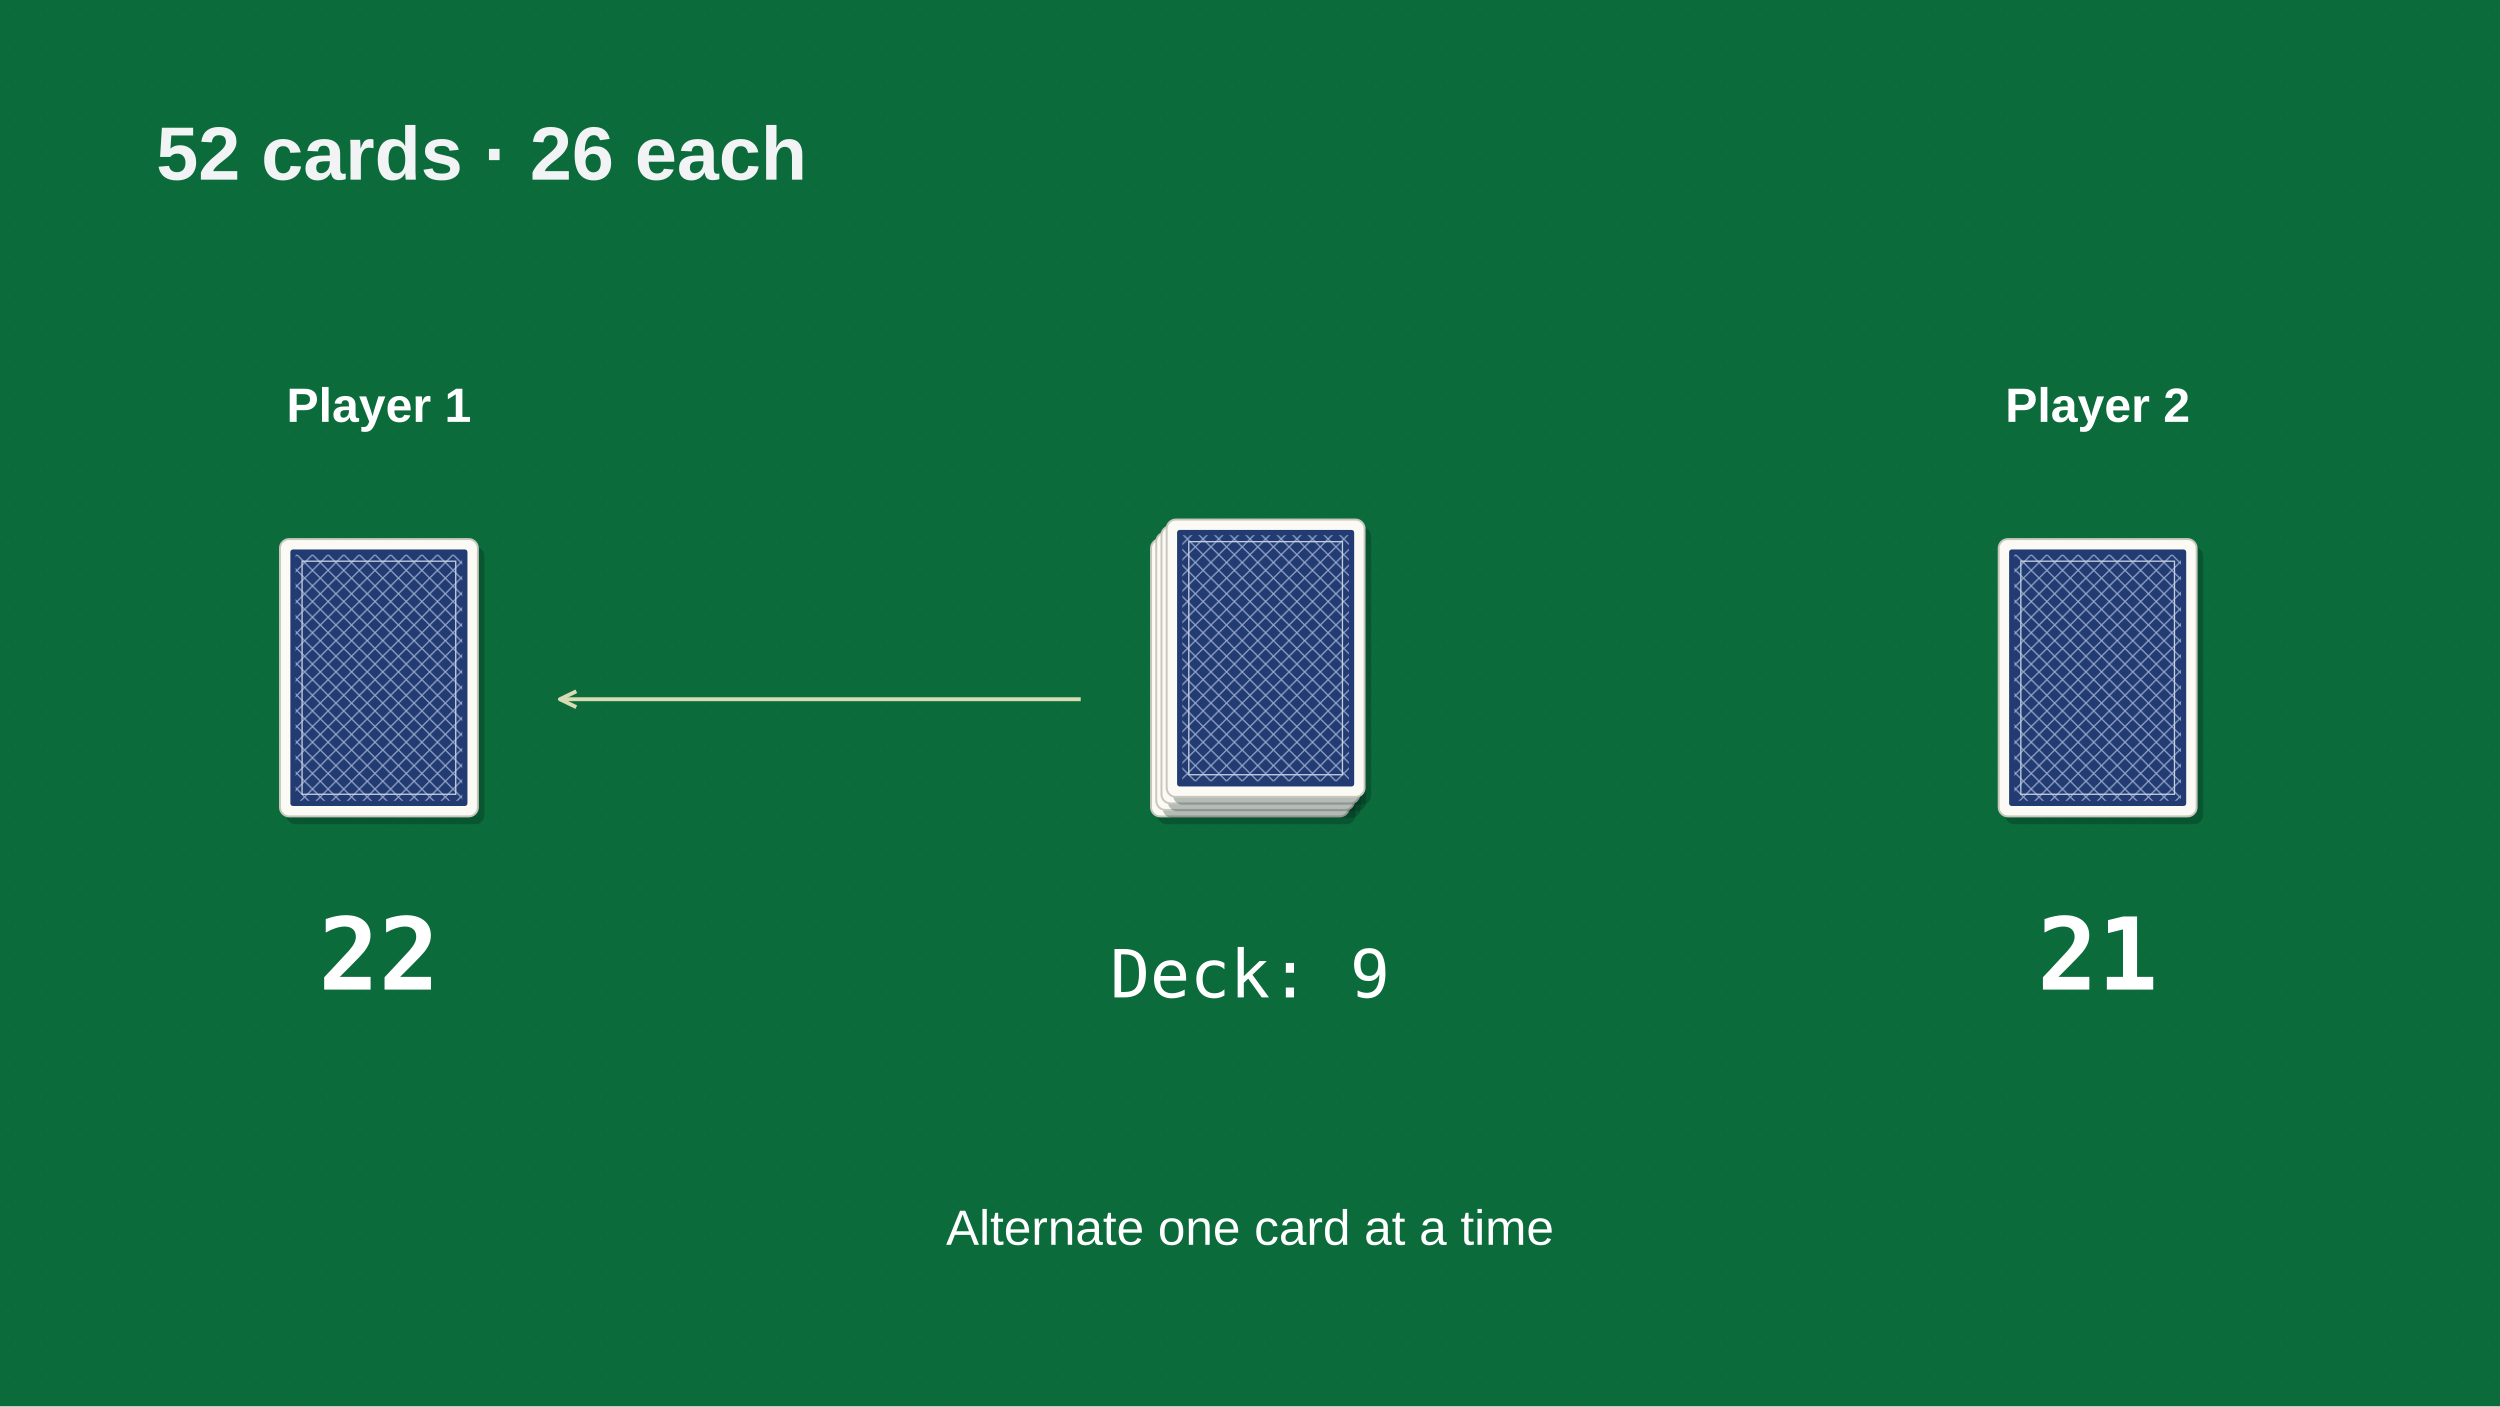
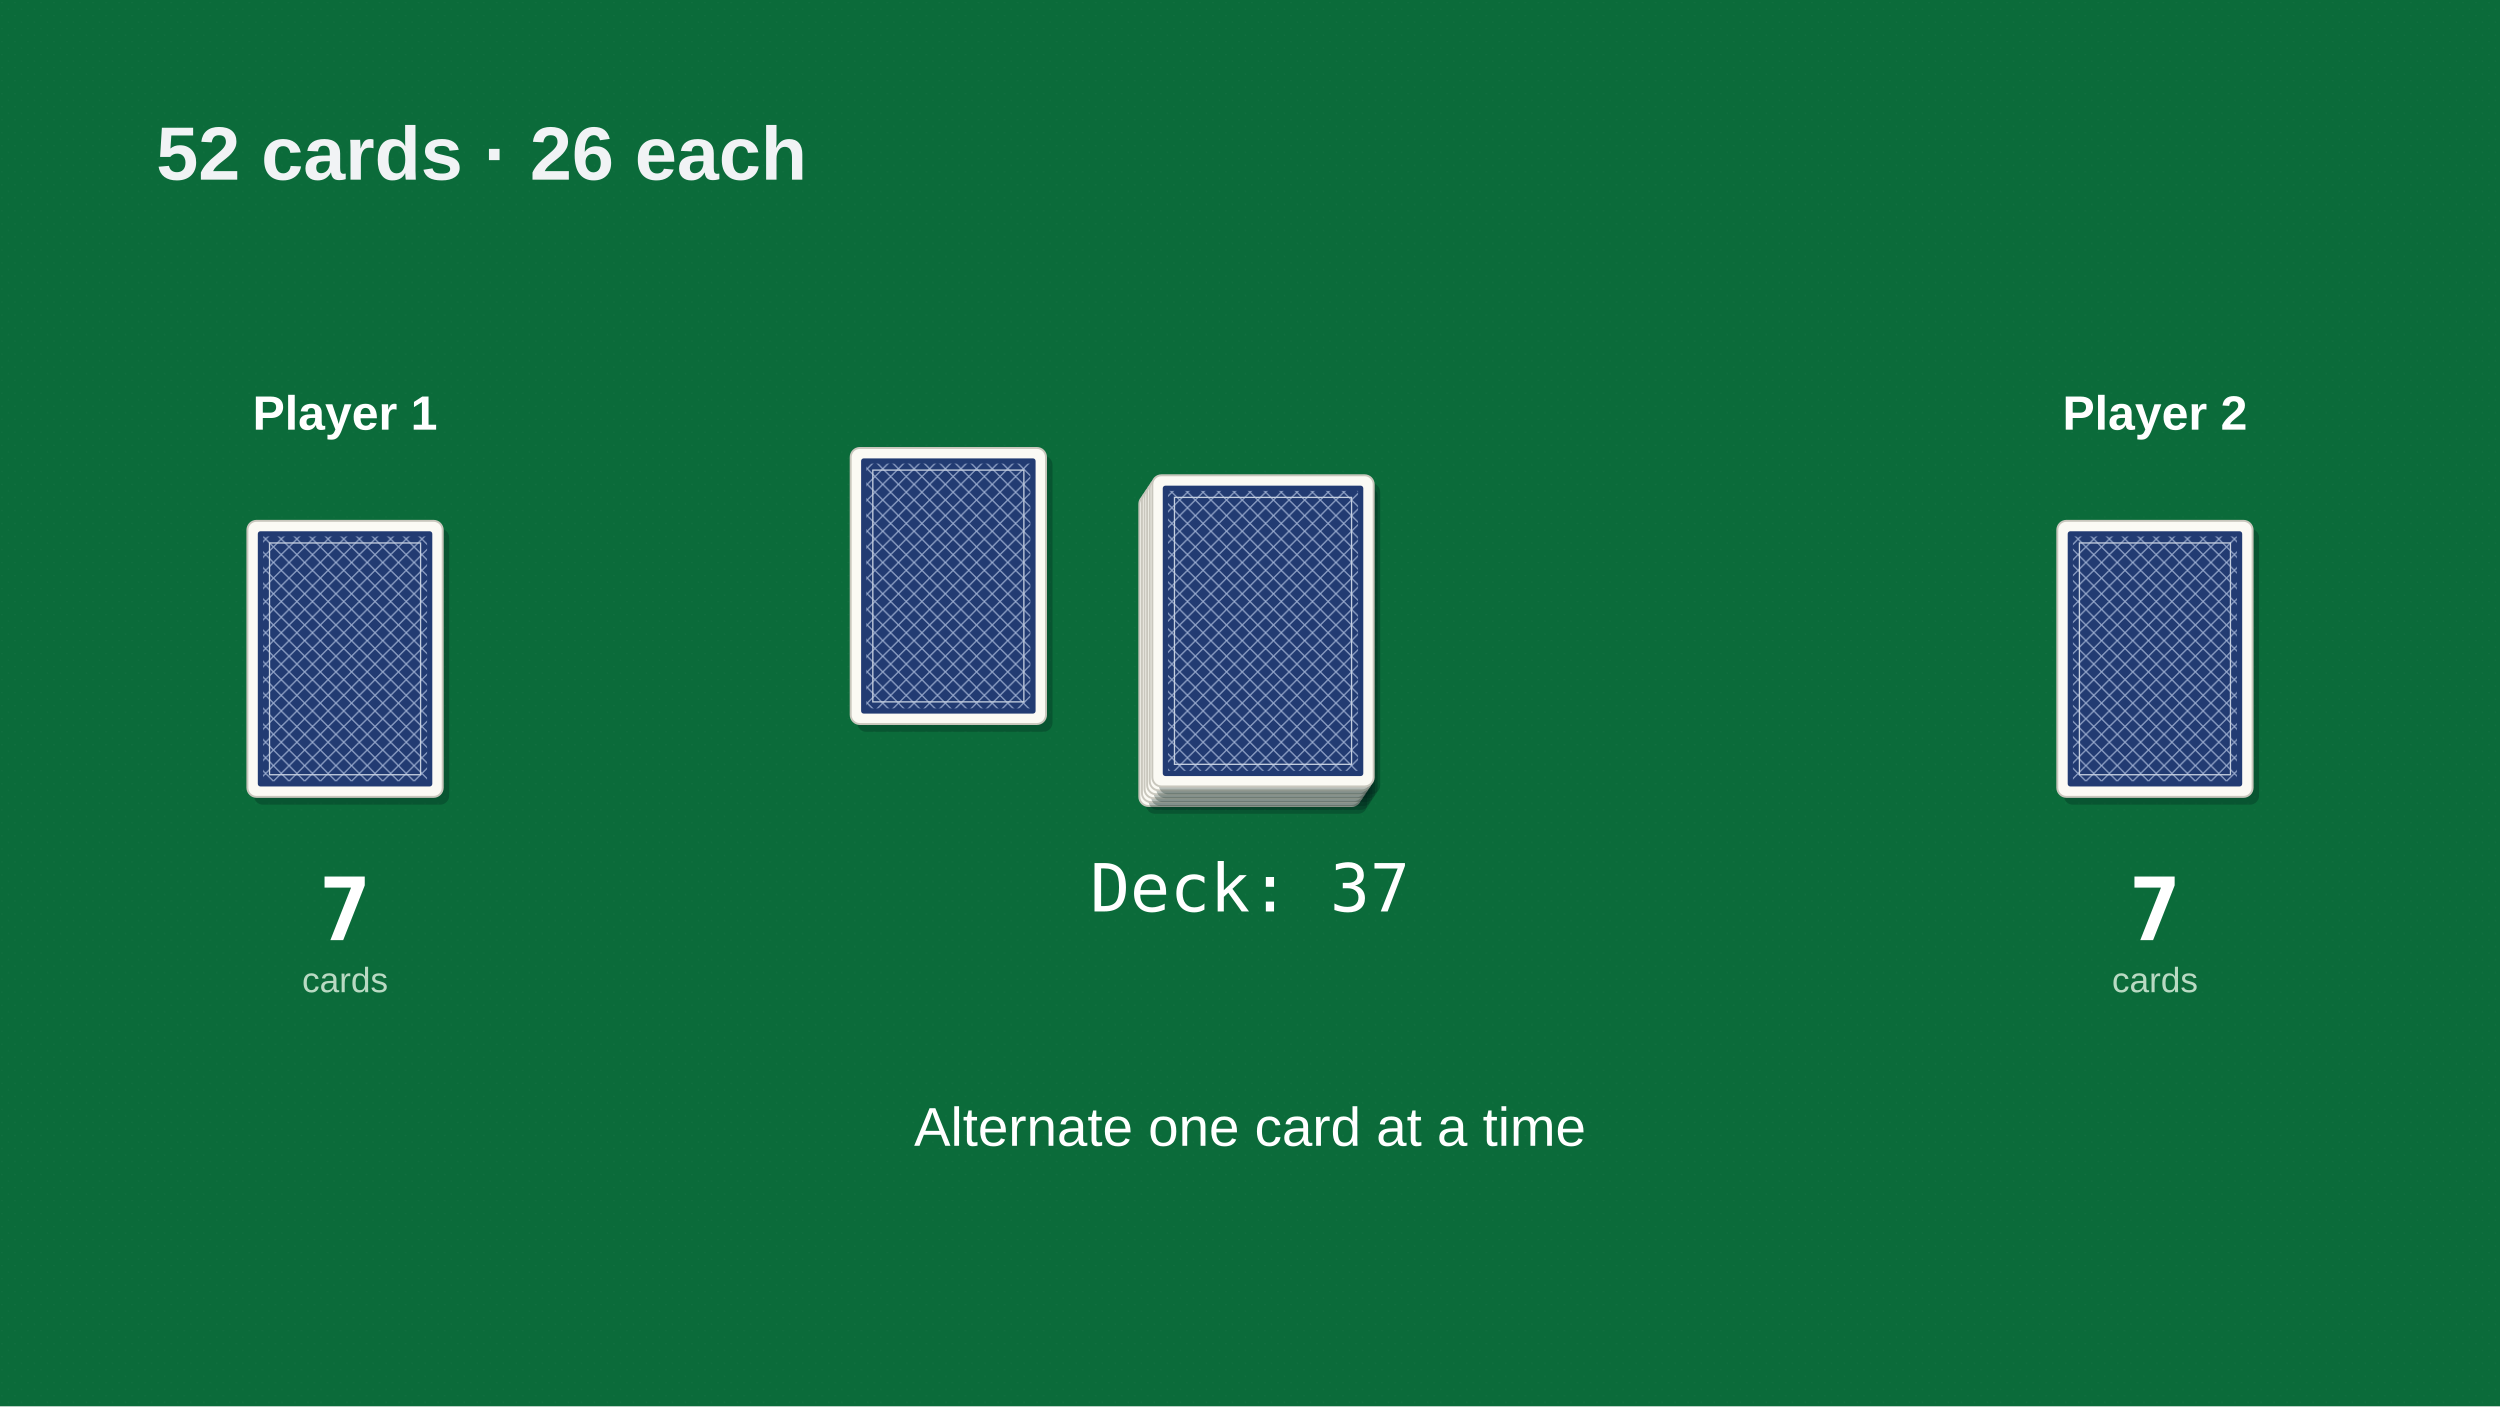
<svg xmlns="http://www.w3.org/2000/svg" width="1920" height="1080" viewBox="0 0 1920 1080" role="img">
  <defs>
    <pattern id="back" width="12" height="12" patternUnits="userSpaceOnUse">
      <path d="M0 6L6 0L12 6L6 12Z" fill="none" stroke="#8fa1c5" stroke-width="1" />
    </pattern>
    <pattern id="felt" width="10" height="10" patternUnits="userSpaceOnUse">
      <path d="M1 2h1M6 7h1" stroke="#ffffff" stroke-opacity=".035" />
    </pattern>
  </defs>
  <rect x="0.00" y="0.00" width="1920.00" height="1080.00" rx="0" fill="#0b6b3a" />
  <rect x="0.00" y="0.00" width="1920.00" height="1080.00" rx="0" fill="url(#felt)" />
  <text x="120.00" y="138.00" font-family="Liberation Sans" font-size="58" font-weight="700" fill="#f1f3f5" text-anchor="start" opacity="1" xml:space="preserve">52 cards · 26 each</text>
-   <text x="291.00" y="324.00" font-family="Liberation Sans" font-size="37" font-weight="700" fill="#fff" text-anchor="middle" opacity="1" xml:space="preserve">Player 1</text>
+   <text x="265.00" y="330.00" font-family="Liberation Sans" font-size="37" font-weight="700" fill="#ffffff" text-anchor="middle" opacity="1" xml:space="preserve">Player 1</text>
  <g opacity="1">
-     <rect x="220.00" y="420.00" width="152.00" height="213.00" rx="7" fill="#001e18" opacity="0.28" />
-     <rect x="215.00" y="414.00" width="152.00" height="213.00" rx="7" fill="#fbfaf4" stroke="#c9c7bd" stroke-width="1.5" />
-     <rect x="223.00" y="422.00" width="136.00" height="197.00" rx="2" fill="#223b72" />
-     <rect x="227.00" y="426.00" width="128.00" height="189.00" rx="0" fill="url(#back)" />
-     <rect x="232.00" y="431.00" width="118.00" height="179.00" rx="0" fill="none" stroke="#c5cfdf" stroke-width="1" />
+     <rect x="195.00" y="406.00" width="150.00" height="212.00" rx="7" fill="#001e18" opacity="0.28" />
+     <rect x="190.00" y="400.00" width="150.00" height="212.00" rx="7" fill="#fbfaf4" stroke="#c9c7bd" stroke-width="1.5" />
+     <rect x="198.00" y="408.00" width="134.00" height="196.00" rx="2" fill="#223b72" />
+     <rect x="202.00" y="412.00" width="126.00" height="188.00" rx="0" fill="url(#back)" />
+     <rect x="207.00" y="417.00" width="116.00" height="178.00" rx="0" fill="none" stroke="#c5cfdf" stroke-width="1" />
  </g>
-   <text x="291.00" y="760.00" font-family="DejaVu Sans Mono" font-size="77" font-weight="700" fill="#fff" text-anchor="middle" opacity="1" xml:space="preserve">22</text>
-   <text x="1611.00" y="324.00" font-family="Liberation Sans" font-size="37" font-weight="700" fill="#fff" text-anchor="middle" opacity="1" xml:space="preserve">Player 2</text>
+   <text x="265.00" y="722.00" font-family="DejaVu Sans Mono" font-size="67" font-weight="700" fill="#ffffff" text-anchor="middle" opacity="1" xml:space="preserve">7</text>
+   <text x="265.00" y="762.00" font-family="Liberation Sans" font-size="27" font-weight="400" fill="#b9dac3" text-anchor="middle" opacity="1" xml:space="preserve">cards</text>
+   <text x="1655.00" y="330.00" font-family="Liberation Sans" font-size="37" font-weight="700" fill="#ffffff" text-anchor="middle" opacity="1" xml:space="preserve">Player 2</text>
  <g opacity="1">
-     <rect x="1540.00" y="420.00" width="152.00" height="213.00" rx="7" fill="#001e18" opacity="0.28" />
-     <rect x="1535.00" y="414.00" width="152.00" height="213.00" rx="7" fill="#fbfaf4" stroke="#c9c7bd" stroke-width="1.5" />
-     <rect x="1543.00" y="422.00" width="136.00" height="197.00" rx="2" fill="#223b72" />
-     <rect x="1547.00" y="426.00" width="128.00" height="189.00" rx="0" fill="url(#back)" />
-     <rect x="1552.00" y="431.00" width="118.00" height="179.00" rx="0" fill="none" stroke="#c5cfdf" stroke-width="1" />
+     <rect x="1585.00" y="406.00" width="150.00" height="212.00" rx="7" fill="#001e18" opacity="0.28" />
+     <rect x="1580.00" y="400.00" width="150.00" height="212.00" rx="7" fill="#fbfaf4" stroke="#c9c7bd" stroke-width="1.5" />
+     <rect x="1588.00" y="408.00" width="134.00" height="196.00" rx="2" fill="#223b72" />
+     <rect x="1592.00" y="412.00" width="126.00" height="188.00" rx="0" fill="url(#back)" />
+     <rect x="1597.00" y="417.00" width="116.00" height="178.00" rx="0" fill="none" stroke="#c5cfdf" stroke-width="1" />
  </g>
-   <text x="1611.00" y="760.00" font-family="DejaVu Sans Mono" font-size="77" font-weight="700" fill="#fff" text-anchor="middle" opacity="1" xml:space="preserve">21</text>
+   <text x="1655.00" y="722.00" font-family="DejaVu Sans Mono" font-size="67" font-weight="700" fill="#ffffff" text-anchor="middle" opacity="1" xml:space="preserve">7</text>
+   <text x="1655.00" y="762.00" font-family="Liberation Sans" font-size="27" font-weight="400" fill="#b9dac3" text-anchor="middle" opacity="1" xml:space="preserve">cards</text>
  <g opacity="1">
-     <rect x="889.00" y="420.00" width="152.00" height="213.00" rx="7" fill="#001e18" opacity="0.28" />
-     <rect x="884.00" y="414.00" width="152.00" height="213.00" rx="7" fill="#fbfaf4" stroke="#c9c7bd" stroke-width="1.5" />
-     <rect x="892.00" y="422.00" width="136.00" height="197.00" rx="2" fill="#223b72" />
-     <rect x="896.00" y="426.00" width="128.00" height="189.00" rx="0" fill="url(#back)" />
-     <rect x="901.00" y="431.00" width="118.00" height="179.00" rx="0" fill="none" stroke="#c5cfdf" stroke-width="1" />
+     <rect x="880.00" y="386.00" width="170.00" height="239.00" rx="7" fill="#001e18" opacity="0.28" />
+     <rect x="875.00" y="380.00" width="170.00" height="239.00" rx="7" fill="#fbfaf4" stroke="#c9c7bd" stroke-width="1.5" />
+     <rect x="883.00" y="388.00" width="154.00" height="223.00" rx="2" fill="#223b72" />
+     <rect x="887.00" y="392.00" width="146.00" height="215.00" rx="0" fill="url(#back)" />
+     <rect x="892.00" y="397.00" width="136.00" height="205.00" rx="0" fill="none" stroke="#c5cfdf" stroke-width="1" />
  </g>
  <g opacity="1">
-     <rect x="893.00" y="415.00" width="152.00" height="213.00" rx="7" fill="#001e18" opacity="0.28" />
-     <rect x="888.00" y="409.00" width="152.00" height="213.00" rx="7" fill="#fbfaf4" stroke="#c9c7bd" stroke-width="1.5" />
-     <rect x="896.00" y="417.00" width="136.00" height="197.00" rx="2" fill="#223b72" />
-     <rect x="900.00" y="421.00" width="128.00" height="189.00" rx="0" fill="url(#back)" />
-     <rect x="905.00" y="426.00" width="118.00" height="179.00" rx="0" fill="none" stroke="#c5cfdf" stroke-width="1" />
+     <rect x="882.00" y="383.00" width="170.00" height="239.00" rx="7" fill="#001e18" opacity="0.28" />
+     <rect x="877.00" y="377.00" width="170.00" height="239.00" rx="7" fill="#fbfaf4" stroke="#c9c7bd" stroke-width="1.5" />
+     <rect x="885.00" y="385.00" width="154.00" height="223.00" rx="2" fill="#223b72" />
+     <rect x="889.00" y="389.00" width="146.00" height="215.00" rx="0" fill="url(#back)" />
+     <rect x="894.00" y="394.00" width="136.00" height="205.00" rx="0" fill="none" stroke="#c5cfdf" stroke-width="1" />
  </g>
  <g opacity="1">
-     <rect x="897.00" y="410.00" width="152.00" height="213.00" rx="7" fill="#001e18" opacity="0.28" />
-     <rect x="892.00" y="404.00" width="152.00" height="213.00" rx="7" fill="#fbfaf4" stroke="#c9c7bd" stroke-width="1.5" />
-     <rect x="900.00" y="412.00" width="136.00" height="197.00" rx="2" fill="#223b72" />
-     <rect x="904.00" y="416.00" width="128.00" height="189.00" rx="0" fill="url(#back)" />
-     <rect x="909.00" y="421.00" width="118.00" height="179.00" rx="0" fill="none" stroke="#c5cfdf" stroke-width="1" />
+     <rect x="884.00" y="380.00" width="170.00" height="239.00" rx="7" fill="#001e18" opacity="0.28" />
+     <rect x="879.00" y="374.00" width="170.00" height="239.00" rx="7" fill="#fbfaf4" stroke="#c9c7bd" stroke-width="1.5" />
+     <rect x="887.00" y="382.00" width="154.00" height="223.00" rx="2" fill="#223b72" />
+     <rect x="891.00" y="386.00" width="146.00" height="215.00" rx="0" fill="url(#back)" />
+     <rect x="896.00" y="391.00" width="136.00" height="205.00" rx="0" fill="none" stroke="#c5cfdf" stroke-width="1" />
  </g>
  <g opacity="1">
-     <rect x="901.00" y="405.00" width="152.00" height="213.00" rx="7" fill="#001e18" opacity="0.28" />
-     <rect x="896.00" y="399.00" width="152.00" height="213.00" rx="7" fill="#fbfaf4" stroke="#c9c7bd" stroke-width="1.5" />
-     <rect x="904.00" y="407.00" width="136.00" height="197.00" rx="2" fill="#223b72" />
-     <rect x="908.00" y="411.00" width="128.00" height="189.00" rx="0" fill="url(#back)" />
-     <rect x="913.00" y="416.00" width="118.00" height="179.00" rx="0" fill="none" stroke="#c5cfdf" stroke-width="1" />
+     <rect x="886.00" y="377.00" width="170.00" height="239.00" rx="7" fill="#001e18" opacity="0.28" />
+     <rect x="881.00" y="371.00" width="170.00" height="239.00" rx="7" fill="#fbfaf4" stroke="#c9c7bd" stroke-width="1.5" />
+     <rect x="889.00" y="379.00" width="154.00" height="223.00" rx="2" fill="#223b72" />
+     <rect x="893.00" y="383.00" width="146.00" height="215.00" rx="0" fill="url(#back)" />
+     <rect x="898.00" y="388.00" width="136.00" height="205.00" rx="0" fill="none" stroke="#c5cfdf" stroke-width="1" />
  </g>
-   <text x="960.00" y="766.00" font-family="DejaVu Sans Mono" font-size="51" font-weight="400" fill="#fff" text-anchor="middle" opacity="1" xml:space="preserve">Deck: 9</text>
-   <path d="M830.00 537.00L430.00 537.00" fill="none" stroke="#d8dcb4" stroke-width="3" />
-   <path d="M442.606 530.91 L430 537 L442.606 543.09" stroke="#d8dcb4" stroke-width="3" fill="none" stroke-linejoin="round" />
-   <text x="960.00" y="956.00" font-family="Liberation Sans" font-size="38" font-weight="400" fill="#fff" text-anchor="middle" opacity="1" xml:space="preserve">Alternate one card at a time</text>
+   <g opacity="1">
+     <rect x="888.00" y="374.00" width="170.00" height="239.00" rx="7" fill="#001e18" opacity="0.28" />
+     <rect x="883.00" y="368.00" width="170.00" height="239.00" rx="7" fill="#fbfaf4" stroke="#c9c7bd" stroke-width="1.5" />
+     <rect x="891.00" y="376.00" width="154.00" height="223.00" rx="2" fill="#223b72" />
+     <rect x="895.00" y="380.00" width="146.00" height="215.00" rx="0" fill="url(#back)" />
+     <rect x="900.00" y="385.00" width="136.00" height="205.00" rx="0" fill="none" stroke="#c5cfdf" stroke-width="1" />
+   </g>
+   <g opacity="1">
+     <rect x="890.00" y="371.00" width="170.00" height="239.00" rx="7" fill="#001e18" opacity="0.28" />
+     <rect x="885.00" y="365.00" width="170.00" height="239.00" rx="7" fill="#fbfaf4" stroke="#c9c7bd" stroke-width="1.5" />
+     <rect x="893.00" y="373.00" width="154.00" height="223.00" rx="2" fill="#223b72" />
+     <rect x="897.00" y="377.00" width="146.00" height="215.00" rx="0" fill="url(#back)" />
+     <rect x="902.00" y="382.00" width="136.00" height="205.00" rx="0" fill="none" stroke="#c5cfdf" stroke-width="1" />
+   </g>
+   <text x="960.00" y="700.00" font-family="DejaVu Sans Mono" font-size="51" font-weight="400" fill="#ffffff" text-anchor="middle" opacity="1" xml:space="preserve">Deck: 37</text>
+   <g opacity="1">
+     <rect x="658.33" y="350.04" width="150.00" height="212.00" rx="7" fill="#001e18" opacity="0.28" />
+     <rect x="653.33" y="344.04" width="150.00" height="212.00" rx="7" fill="#fbfaf4" stroke="#c9c7bd" stroke-width="1.5" />
+     <rect x="661.33" y="352.04" width="134.00" height="196.00" rx="2" fill="#223b72" />
+     <rect x="665.33" y="356.04" width="126.00" height="188.00" rx="0" fill="url(#back)" />
+     <rect x="670.33" y="361.04" width="116.00" height="178.00" rx="0" fill="none" stroke="#c5cfdf" stroke-width="1" />
+   </g>
+   <text x="960.00" y="880.00" font-family="Liberation Sans" font-size="42" font-weight="400" fill="#ffffff" text-anchor="middle" opacity="1" xml:space="preserve">Alternate one card at a time</text>
</svg>
